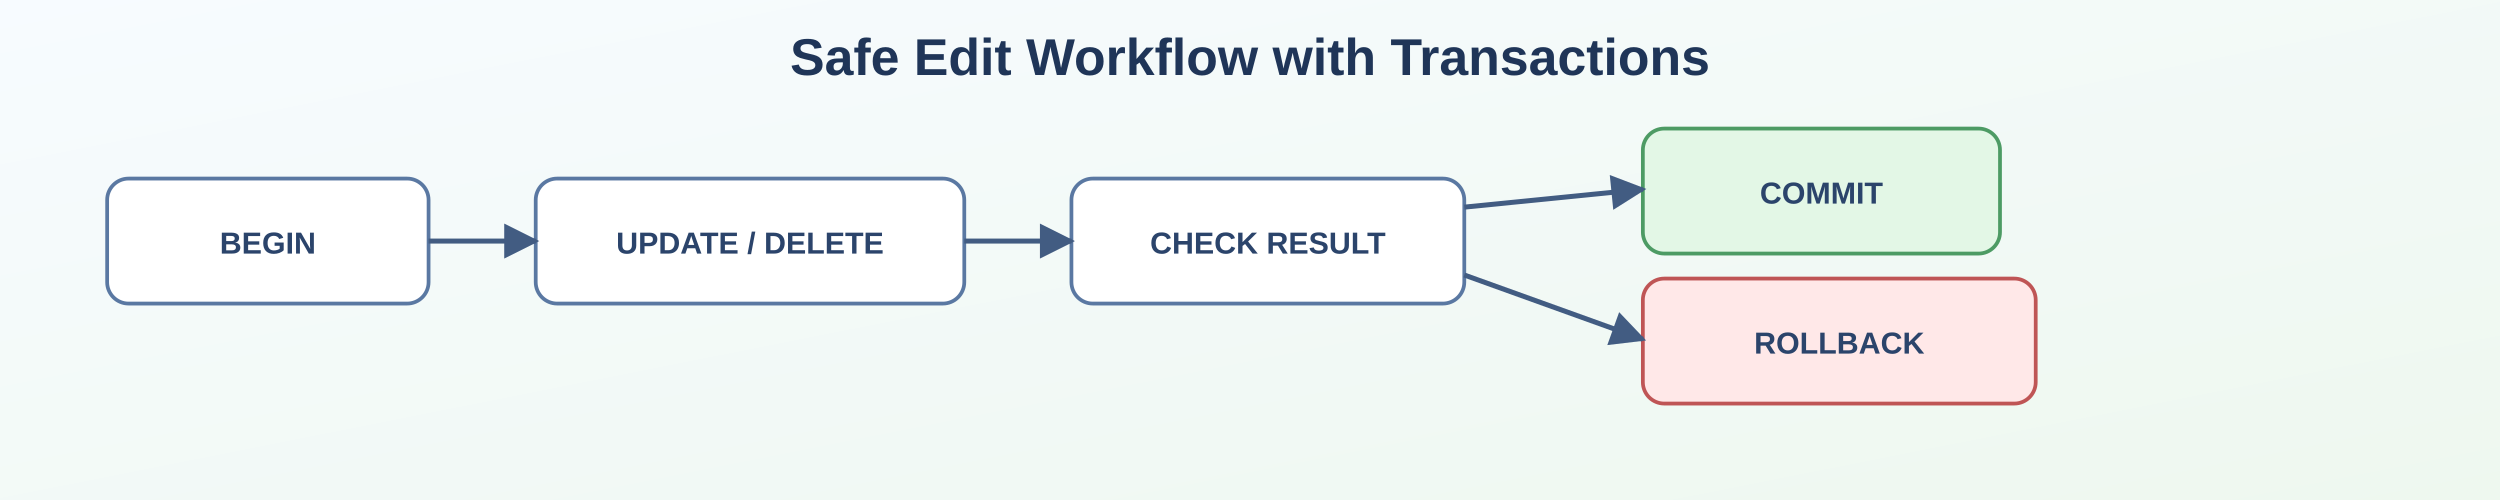
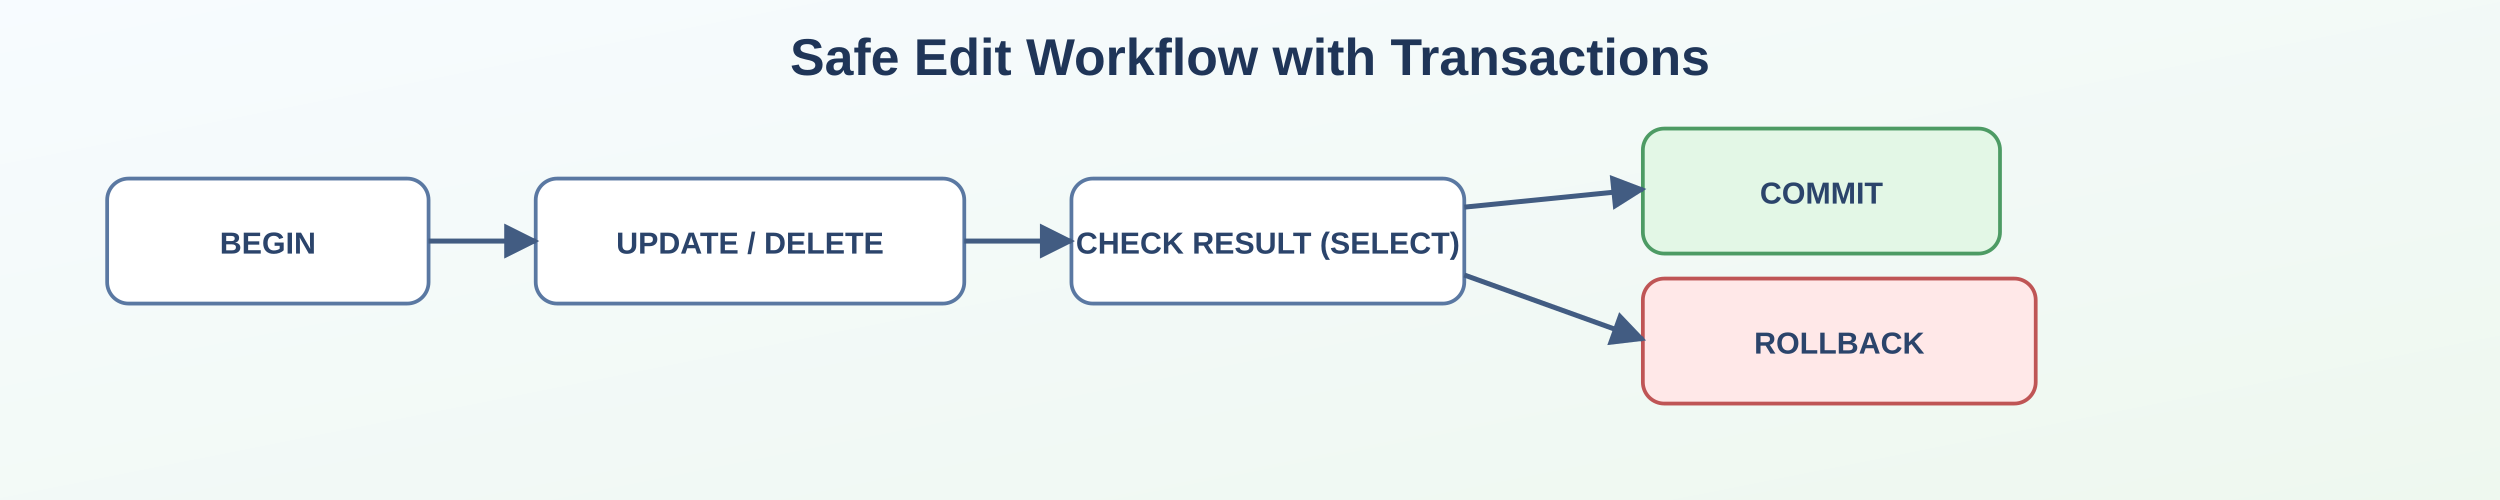
<svg xmlns="http://www.w3.org/2000/svg" viewBox="0 0 1400 280" role="img" aria-labelledby="title desc">
  <defs>
    <linearGradient id="bg" x1="0%" y1="0%" x2="100%" y2="100%">
      <stop offset="0%" stop-color="#f7fbff" />
      <stop offset="100%" stop-color="#eef8ef" />
    </linearGradient>
    <marker id="arrow" viewBox="0 0 10 10" refX="9" refY="5" markerWidth="7" markerHeight="7" orient="auto">
      <path d="M 0 0 L 10 5 L 0 10 z" fill="#425c82" />
    </marker>
    <style>
      .title { font: 700 29px 'Segoe UI', Tahoma, Arial, sans-serif; fill: #1f3558; }
      .box { fill: #ffffff; stroke: #5a78a2; stroke-width: 2.1; rx: 12; }
      .good { fill: #e3f7e6; stroke: #4d9b64; }
      .stop { fill: #ffe8e8; stroke: #bf5555; }
      .txt { font: 600 17px 'Segoe UI', Tahoma, Arial, sans-serif; fill: #2b446b; }
      .line { fill: none; stroke: #425c82; stroke-width: 2.8; marker-end: url(#arrow); }
    </style>
  </defs>
  <rect x="0" y="0" width="1400" height="280" fill="url(#bg)" />
  <text x="700" y="42" text-anchor="middle" class="title">Safe Edit Workflow with Transactions</text>
  <rect x="60" y="100" width="180" height="70" class="box" />
  <text x="150" y="142" text-anchor="middle" class="txt">BEGIN</text>
  <rect x="300" y="100" width="240" height="70" class="box" />
  <text x="420" y="142" text-anchor="middle" class="txt">UPDATE / DELETE</text>
  <rect x="600" y="100" width="220" height="70" class="box" />
-   <text x="710" y="142" text-anchor="middle" class="txt">CHECK RESULT</text>
+   <text x="710" y="142" text-anchor="middle" class="txt">CHECK RESULT (SELECT)</text>
  <rect x="920" y="72" width="200" height="70" class="box good" />
  <text x="1020" y="114" text-anchor="middle" class="txt">COMMIT</text>
  <rect x="920" y="156" width="220" height="70" class="box stop" />
  <text x="1030" y="198" text-anchor="middle" class="txt">ROLLBACK</text>
  <path d="M 240 135 L 300 135" class="line" />
  <path d="M 540 135 L 600 135" class="line" />
  <path d="M 820 116 L 920 106" class="line" />
  <path d="M 820 154 L 920 190" class="line" />
</svg>
